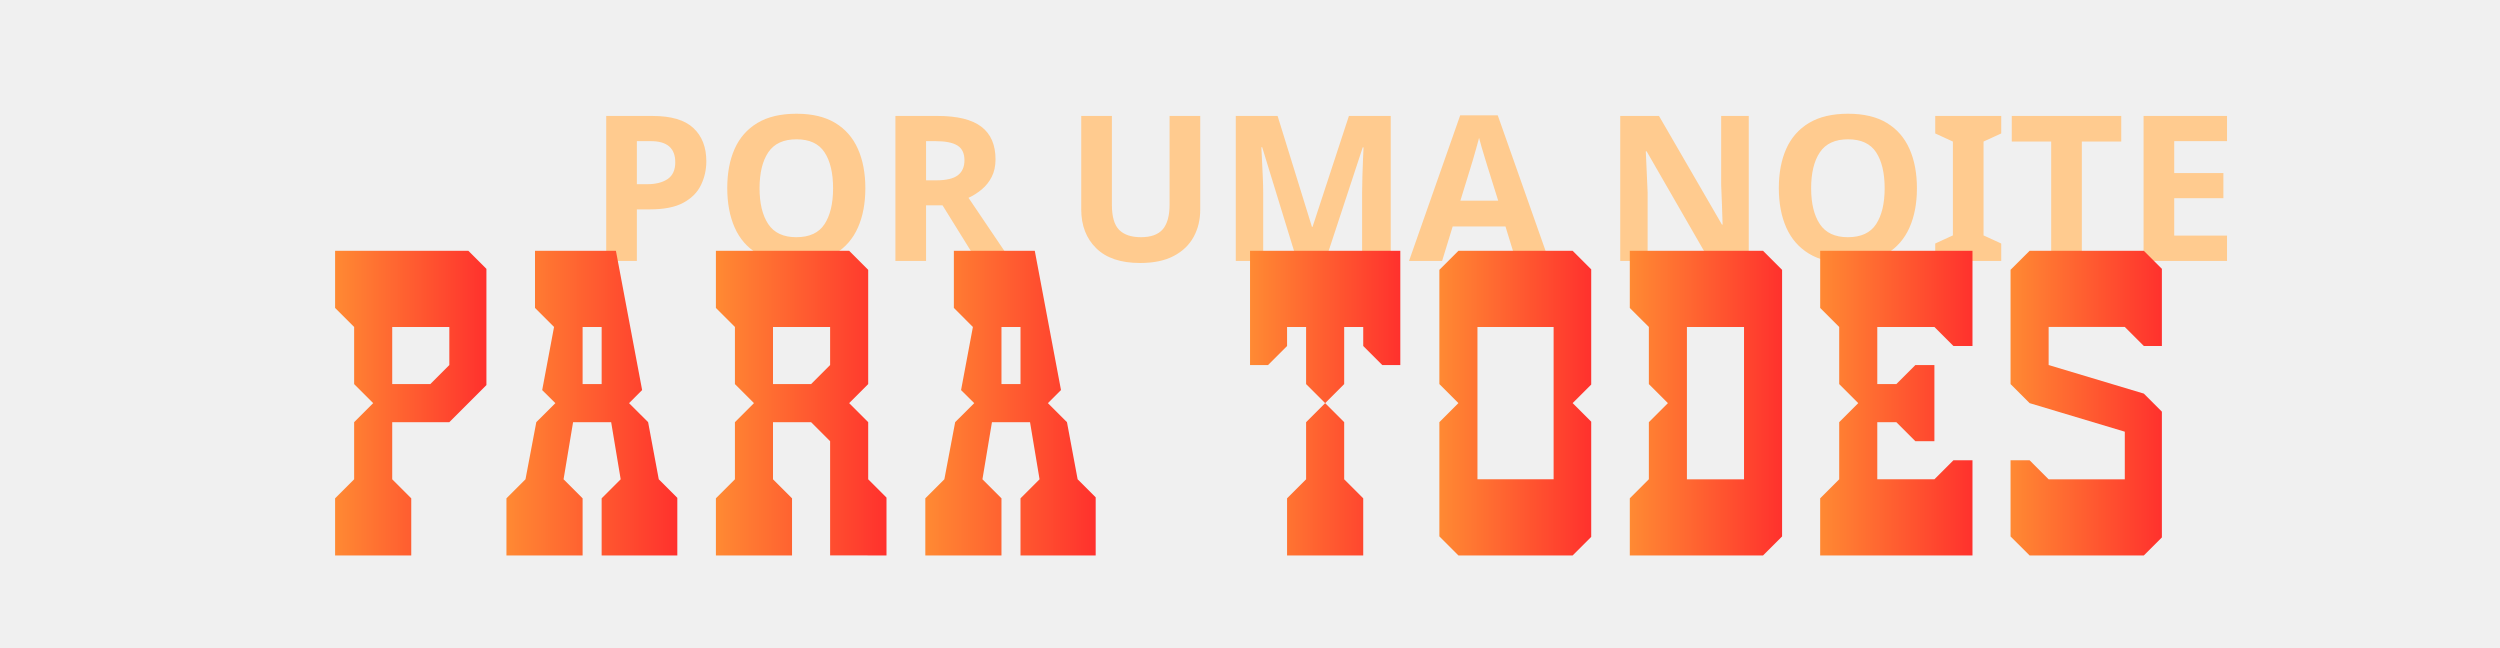
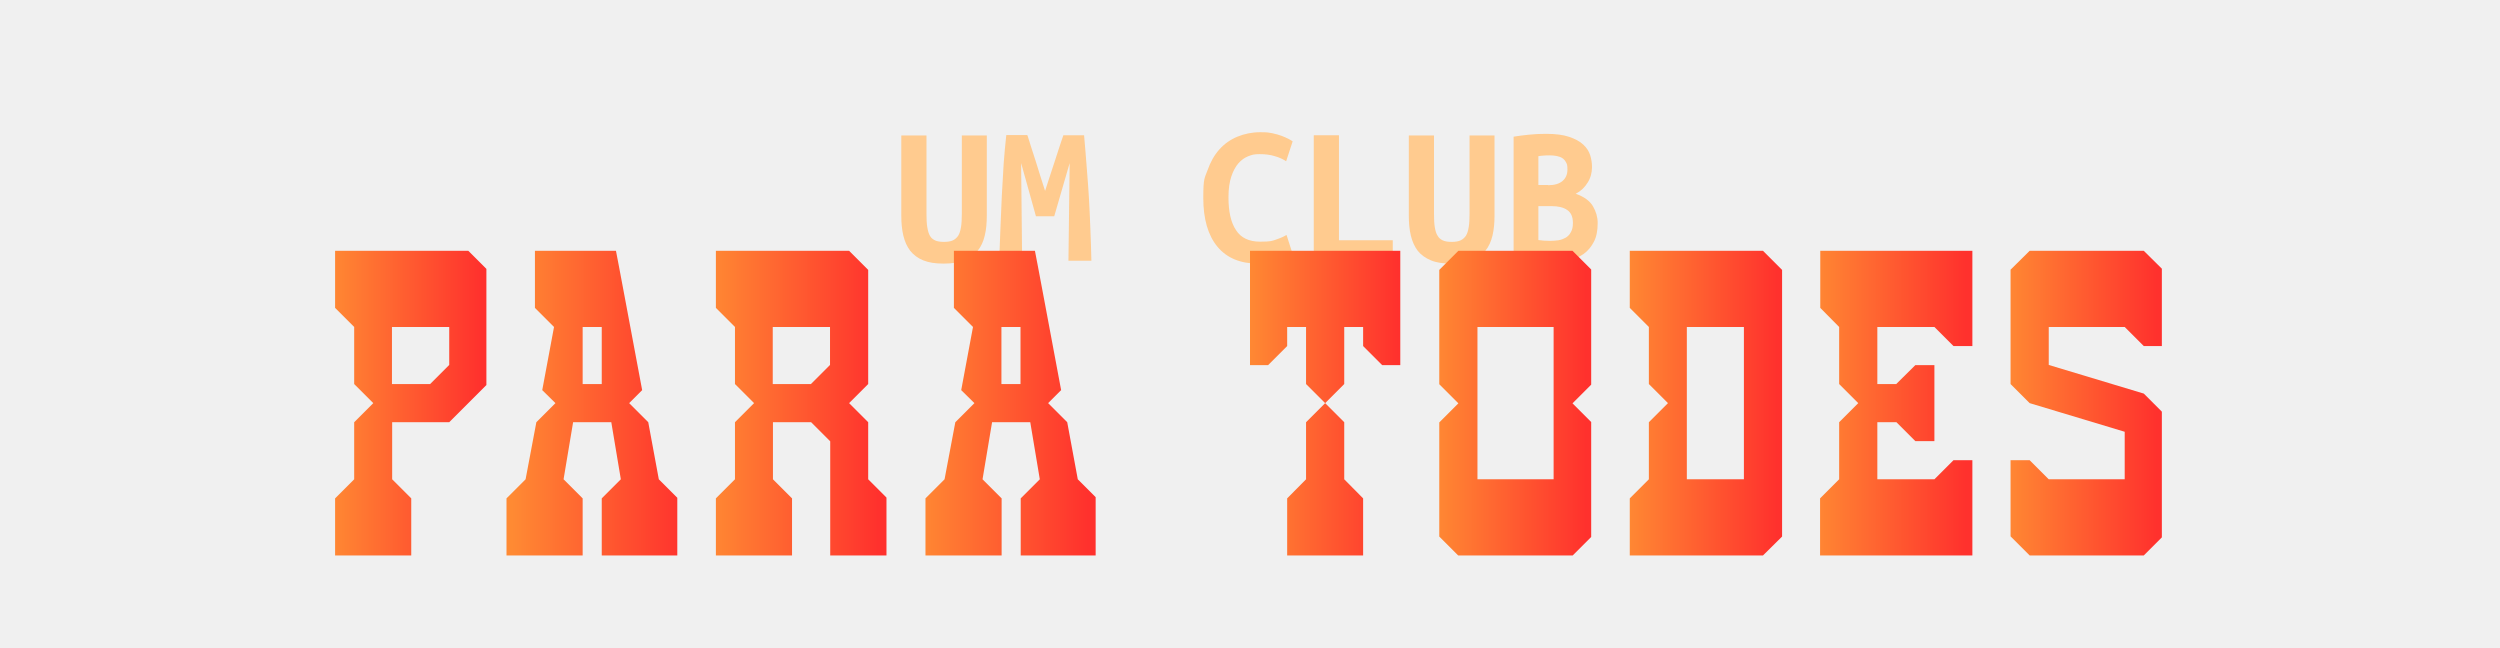
- <svg xmlns="http://www.w3.org/2000/svg" id="PORUMANOITEPARATODES" width="1231" height="319" viewBox="0 0 1231 319">
+ <svg xmlns="http://www.w3.org/2000/svg" id="PORUMANOITEPARATODES" version="1.1" viewBox="0 0 1231 319">
  <defs>
-     <linearGradient id="linear-gradient" y1="1" x2="1" y2="1" gradientUnits="objectBoundingBox">
-       <stop offset="0" stop-color="#ff8a33" />
-       <stop offset="1" stop-color="#ff312d" />
-     </linearGradient>
-     <clipPath id="clip-path">
-       <path id="Path_654" data-name="Path 654" d="M250.748,37.5l37.5,0v75h-37.5ZM241.368,0,232,9.366V65.625l9.368,9.359L232,84.37v56.252L241.368,150H297.62l9.38-9.377V84.37l-9.38-9.387L307,65.625V9.366L297.62,0Z" transform="translate(-232)" fill="url(#linear-gradient)" />
-     </clipPath>
-     <clipPath id="clip-path-2">
-       <path id="Path_655" data-name="Path 655" d="M361.375,0,352,9.354V65.618L361.377,75,408.25,89.067l0,23.444h-37.5l-9.375-9.377H352v37.509L361.375,150h56.25L427,140.643V112.511l0-32.824-9.373-9.377L370.752,56.24V37.488h37.5l9.37,9.375H427V9.354L417.625,0Z" transform="translate(-352)" fill="url(#linear-gradient)" />
-     </clipPath>
-     <clipPath id="clip-path-3">
-       <path id="Path_656" data-name="Path 656" d="M312.012,0V28.127l9.363,9.373V65.625L330.75,75l-9.375,9.373V112.5L312,121.875V150h75V103.125h-9.375L368.25,112.5l-28.125,0V84.375H349.5l9.375,9.377h9.375V56.25h-9.375l-9.38,9.375h-9.37V37.5H368.25l9.375,9.375H387V0Z" transform="translate(-312)" fill="url(#linear-gradient)" />
-     </clipPath>
-     <clipPath id="clip-path-4">
-       <path id="Path_657" data-name="Path 657" d="M73.5,37.5h9.377V65.622H73.5ZM50.058,0V28.125L59.433,37.5h0L53.6,68.583l6.485,6.427L50.7,84.37,45.375,112.5,36,121.875V150H73.5V121.875L64.123,112.5,68.81,84.375H87.56L92.247,112.5l-9.375,9.375,0,28.125h37.507l-.007-28.125L111,112.5l-5.243-28.125-9.387-9.363,6.441-6.445L94.472,24.281l-3.2-17.006L89.9,0Z" transform="translate(-36)" fill="url(#linear-gradient)" />
-     </clipPath>
-     <clipPath id="clip-path-5">
-       <path id="Path_658" data-name="Path 658" d="M161.5,37.5h9.377V65.622H161.5ZM138.058,0V28.125L147.43,37.5h0L141.6,68.583l6.485,6.427L138.7,84.37l-5.323,28.13L124,121.875V150h37.5V121.875l-9.375-9.375,4.688-28.125h18.748l4.69,28.125-9.377,9.375,0,28.125h37.507l-.007-28.125L199,112.5,193.75,84.375l-9.384-9.363,6.441-6.445-8.334-44.285-3.2-17.006L177.9,0Z" transform="translate(-124)" fill="url(#linear-gradient)" />
-     </clipPath>
-     <clipPath id="clip-path-6">
-       <path id="Path_659" data-name="Path 659" d="M108.125,37.5H136.25l0,9.375,0,9.363-9.368,9.387H108.127ZM80,0V28.127L89.375,37.5V65.627L98.75,75l-9.375,9.375V112.5L80,121.875V150l37.5,0v-28.12l-9.375-9.373V84.375h18.75l9.375,9.377v56.236l28.125.012V121.875L155,112.5V84.375L145.625,75,155,65.627V9.377L145.625,0Z" transform="translate(-80)" fill="url(#linear-gradient)" />
-     </clipPath>
-     <clipPath id="clip-path-7">
-       <path id="Path_660" data-name="Path 660" d="M28.125,37.5H56.25l0,9.375,0,9.363-9.368,9.387H28.127ZM0,0V28.127L9.375,37.5V65.627L18.75,75,9.375,84.375V112.5L0,121.875V150l37.5,0v-28.12L28.125,112.5V84.375H56.247L75,65.627V9.377L65.625,0Z" fill="url(#linear-gradient)" />
-     </clipPath>
-     <clipPath id="clip-path-8">
-       <path id="Path_661" data-name="Path 661" d="M300.141,37.5h28.116v75.011H300.141ZM272,0V28.13l9.4,9.375V65.636l9.373,9.375L281.4,84.386v28.092l-9.4,9.415V150h65.627L347,140.646V9.377L337.627,0Z" transform="translate(-272)" fill="url(#linear-gradient)" />
-     </clipPath>
-     <clipPath id="clip-path-9">
-       <path id="Path_662" data-name="Path 662" d="M192,0V56.25h9.375l9.375-9.375V37.5h9.375V65.625L229.5,75l-9.375,9.375V112.5l-9.375,9.375V150h37.5V121.875l-9.375-9.375V84.375L229.5,75l9.375-9.375V37.5h9.375v9.375l9.375,9.375H267V0Z" transform="translate(-192)" fill="url(#linear-gradient)" />
-     </clipPath>
+     <style>
+       .cls-1 {
+         clip-path: url(#clippath);
+       }
+ 
+       .cls-2, .cls-3, .cls-4, .cls-5, .cls-6, .cls-7, .cls-8, .cls-9, .cls-10, .cls-11, .cls-12, .cls-13 {
+         stroke-width: 0px;
+       }
+ 
+       .cls-2, .cls-14 {
+         fill: none;
+       }
+ 
+       .cls-3 {
+         fill: url(#linear-gradient);
+       }
+ 
+       .cls-4 {
+         fill: #ffcb8f;
+       }
+ 
+       .cls-15 {
+         clip-path: url(#clippath-1);
+       }
+ 
+       .cls-16 {
+         clip-path: url(#clippath-4);
+       }
+ 
+       .cls-17 {
+         clip-path: url(#clippath-3);
+       }
+ 
+       .cls-18 {
+         clip-path: url(#clippath-2);
+       }
+ 
+       .cls-19 {
+         clip-path: url(#clippath-7);
+       }
+ 
+       .cls-20 {
+         clip-path: url(#clippath-8);
+       }
+ 
+       .cls-21 {
+         clip-path: url(#clippath-6);
+       }
+ 
+       .cls-22 {
+         clip-path: url(#clippath-5);
+       }
+ 
+       .cls-5 {
+         fill: url(#linear-gradient-4);
+       }
+ 
+       .cls-6 {
+         fill: url(#linear-gradient-2);
+       }
+ 
+       .cls-7 {
+         fill: url(#linear-gradient-3);
+       }
+ 
+       .cls-8 {
+         fill: url(#linear-gradient-8);
+       }
+ 
+       .cls-9 {
+         fill: url(#linear-gradient-9);
+       }
+ 
+       .cls-10 {
+         fill: url(#linear-gradient-7);
+       }
+ 
+       .cls-11 {
+         fill: url(#linear-gradient-5);
+       }
+ 
+       .cls-12 {
+         fill: url(#linear-gradient-6);
+       }
+ 
+       .cls-14 {
+         stroke: #707070;
+       }
+ 
+       .cls-13 {
+         fill: #fff;
+       }
+ 
+       .cls-23 {
+         opacity: 0;
+       }
+     </style>
+     <clipPath id="clippath">
+       <path class="cls-2" d="M727.5,161h37.5v75h-37.5v-75ZM718.1,123.5l-9.4,9.4v56.3l9.4,9.4-9.4,9.4v56.2l9.4,9.4h56.2l9.4-9.4v-56.2l-9.4-9.4,9.4-9.4v-56.3l-9.4-9.4h-56.2Z" />
+     </clipPath>
+     <linearGradient id="linear-gradient" x1="78.9" y1="8" x2="79.9" y2="8" gradientTransform="translate(-5211.5 -996.5) scale(75 150)" gradientUnits="userSpaceOnUse">
+       <stop offset="0" stop-color="#ff8a33" />
+       <stop offset="1" stop-color="#ff312d" />
+     </linearGradient>
+     <clipPath id="clippath-1">
+       <polygon class="cls-2" points="999.4 123.5 990 132.8 990 189.1 999.4 198.5 1046.2 212.6 1046.2 236 1008.8 236 999.4 226.6 990 226.6 990 264.1 999.4 273.5 1055.6 273.5 1065 264.1 1065 236 1065 203.2 1055.6 193.8 1008.8 179.7 1008.8 161 1046.2 161 1055.6 170.4 1065 170.4 1065 132.8 1055.6 123.5 999.4 123.5" />
+     </clipPath>
+     <linearGradient id="linear-gradient-2" x1="78.9" y1="8" x2="79.9" y2="8" gradientTransform="translate(-4930.5 -996.5) scale(75 150)" gradientUnits="userSpaceOnUse">
+       <stop offset="0" stop-color="#ff8a33" />
+       <stop offset="1" stop-color="#ff312d" />
+     </linearGradient>
+     <clipPath id="clippath-2">
+       <polygon class="cls-2" points="896.3 123.5 896.3 151.6 905.6 161 905.6 189.1 915 198.5 905.6 207.9 905.6 236 896.2 245.4 896.2 273.5 971.2 273.5 971.2 226.6 961.9 226.6 952.5 236 924.4 236 924.4 207.9 933.8 207.9 943.1 217.2 952.5 217.2 952.5 179.8 943.1 179.8 933.7 189.1 924.4 189.1 924.4 161 952.5 161 961.9 170.4 971.2 170.4 971.2 123.5 896.3 123.5" />
+     </clipPath>
+     <linearGradient id="linear-gradient-3" x1="78.9" y1="8" x2="79.9" y2="8" gradientTransform="translate(-5104.5 -996.5) scale(76 150)" gradientUnits="userSpaceOnUse">
+       <stop offset="0" stop-color="#ff8a33" />
+       <stop offset="1" stop-color="#ff312d" />
+     </linearGradient>
+     <clipPath id="clippath-3">
+       <path class="cls-2" d="M286.9,161h9.4v28.1h-9.4v-28.1ZM263.4,123.5v28.1l9.4,9.4-5.8,31.1,6.5,6.4-9.4,9.4-5.3,28.1-9.4,9.4v28.1h37.5v-28.1l-9.4-9.4,4.7-28.1h18.8l4.7,28.1-9.4,9.4v28.1h37.5v-28.1l-9.4-9.4-5.2-28.1-9.4-9.4,6.4-6.4-8.3-44.3-3.2-17-1.4-7.3h-39.8Z" />
+     </clipPath>
+     <linearGradient id="linear-gradient-4" x1="79.1" y1="8" x2="80.1" y2="8" gradientTransform="translate(-6471.5 -996.5) scale(85 150)" gradientUnits="userSpaceOnUse">
+       <stop offset="0" stop-color="#ff8a33" />
+       <stop offset="1" stop-color="#ff312d" />
+     </linearGradient>
+     <clipPath id="clippath-4">
+       <path class="cls-2" d="M493.1,161h9.4v28.1h-9.4v-28.1ZM469.7,123.5v28.1l9.4,9.4-5.8,31.1,6.5,6.4-9.4,9.4-5.3,28.1-9.4,9.4v28.1h37.5v-28.1l-9.4-9.4,4.7-28.1h18.8l4.7,28.1-9.4,9.4v28.1h37.5v-28.1l-9.4-9.4-5.2-28.1-9.4-9.4,6.4-6.4-8.3-44.3-3.2-17-1.4-7.3h-39.8Z" />
+     </clipPath>
+     <linearGradient id="linear-gradient-5" x1="79" y1="8" x2="80" y2="8" gradientTransform="translate(-6184.5 -996.5) scale(84 150)" gradientUnits="userSpaceOnUse">
+       <stop offset="0" stop-color="#ff8a33" />
+       <stop offset="1" stop-color="#ff312d" />
+     </linearGradient>
+     <clipPath id="clippath-5">
+       <path class="cls-2" d="M380.6,161h28.1v18.7l-9.4,9.4h-18.8v-28.1h0ZM352.5,123.5v28.1l9.4,9.4v28.1l9.4,9.4-9.4,9.4v28.1l-9.4,9.4v28.1h37.5v-28.1l-9.4-9.4v-28.1h18.8l9.4,9.4v56.2h28.1v-28.1l-9.4-9.4v-28.1l-9.4-9.4,9.4-9.4v-56.2l-9.4-9.4h-65.6,0Z" />
+     </clipPath>
+     <linearGradient id="linear-gradient-6" x1="79" y1="8" x2="80" y2="8" gradientTransform="translate(-6287.5 -996.5) scale(84 150)" gradientUnits="userSpaceOnUse">
+       <stop offset="0" stop-color="#ff8a33" />
+       <stop offset="1" stop-color="#ff312d" />
+     </linearGradient>
+     <clipPath id="clippath-6">
+       <path class="cls-2" d="M193.1,161h28.1v18.7l-9.4,9.4h-18.8v-28.1h0ZM165,123.5v28.1l9.4,9.4v28.1l9.4,9.4-9.4,9.4v28.1l-9.4,9.4v28.1h37.5v-28.1l-9.4-9.4v-28.1h28.1l18.8-18.8v-56.2l-9.4-9.4h-65.6,0Z" />
+     </clipPath>
+     <linearGradient id="linear-gradient-7" x1="78.9" y1="8" x2="79.9" y2="8" gradientTransform="translate(-5755.5 -996.5) scale(75 150)" gradientUnits="userSpaceOnUse">
+       <stop offset="0" stop-color="#ff8a33" />
+       <stop offset="1" stop-color="#ff312d" />
+     </linearGradient>
+     <clipPath id="clippath-7">
+       <path class="cls-2" d="M830.6,161h28.1v75h-28.1v-75ZM802.5,123.5v28.1l9.4,9.4v28.1l9.4,9.4-9.4,9.4v28.1l-9.4,9.4v28.1h65.6l9.4-9.3v-131.3l-9.4-9.4h-65.6Z" />
+     </clipPath>
+     <linearGradient id="linear-gradient-8" x1="78.9" y1="8" x2="79.9" y2="8" gradientTransform="translate(-5117.5 -996.5) scale(75 150)" gradientUnits="userSpaceOnUse">
+       <stop offset="0" stop-color="#ff8a33" />
+       <stop offset="1" stop-color="#ff312d" />
+     </linearGradient>
+     <clipPath id="clippath-8">
+       <polygon class="cls-2" points="615 123.5 615 179.8 624.4 179.8 633.8 170.4 633.8 161 643.1 161 643.1 189.1 652.5 198.5 643.1 207.9 643.1 236 633.8 245.4 633.8 273.5 671.2 273.5 671.2 245.4 661.9 236 661.9 207.9 652.5 198.5 661.9 189.1 661.9 161 671.2 161 671.2 170.4 680.6 179.8 690 179.8 690 123.5 615 123.5" />
+     </clipPath>
+     <linearGradient id="linear-gradient-9" x1="78.9" y1="8" x2="79.9" y2="8" gradientTransform="translate(-5224.5 -996.5) scale(74 150)" gradientUnits="userSpaceOnUse">
+       <stop offset="0" stop-color="#ff8a33" />
+       <stop offset="1" stop-color="#ff312d" />
+     </linearGradient>
  </defs>
-   <g id="Rectangle_1636" data-name="Rectangle 1636" fill="#fff" stroke="#707070" stroke-width="1" opacity="0">
-     <rect width="1231" height="319" stroke="none" />
-     <rect x="0.5" y="0.5" width="1230" height="318" fill="none" />
+   <g>
+     <path class="cls-4" d="M464.6,129.8c-4,0-7.3-.5-10-1.6-2.7-1.1-4.8-2.7-6.4-4.7-1.6-2.1-2.7-4.6-3.4-7.5-.7-2.9-1-6.2-1-9.8v-39.5h12.4v38.7c0,2.6.1,4.8.4,6.5.3,1.8.7,3.2,1.3,4.2.6,1.1,1.5,1.8,2.6,2.3,1.1.5,2.6.7,4.3.7s3.2-.2,4.3-.7c1.1-.5,2-1.3,2.7-2.3.7-1.1,1.1-2.5,1.4-4.3.3-1.8.4-3.9.4-6.5v-38.6h12.3v39.5c0,3.6-.3,6.9-1,9.8-.7,2.9-1.8,5.4-3.5,7.5-1.7,2.1-3.9,3.6-6.6,4.7-2.7,1.1-6.1,1.6-10.2,1.6Z" />
+     <path class="cls-4" d="M505.9,66.6c.5,1.4,1,3.2,1.7,5.4.7,2.2,1.5,4.6,2.3,7.1.8,2.5,1.6,5.1,2.4,7.7.8,2.6,1.6,5,2.3,7.2.8-2.5,1.6-5,2.5-7.7.9-2.6,1.7-5.2,2.5-7.6.8-2.4,1.5-4.7,2.2-6.8.7-2.1,1.3-3.9,1.8-5.3h10.2c.5,5.4.9,10.7,1.3,15.8.4,5.1.8,10.2,1.1,15.2.3,5,.5,10.1.7,15.2.2,5.1.4,10.3.5,15.6h-11.3l.6-48.1-7.6,26.2h-9l-7.3-26.2.5,48.1h-11.3c.2-5.1.4-10.3.6-15.8.2-5.5.5-10.9.7-16.3.3-5.4.6-10.6.9-15.7.4-5.1.8-9.8,1.3-14.1h10.2Z" />
+     <path class="cls-4" d="M619.4,129.8c-8.7,0-15.4-2.8-20-8.4-4.6-5.6-6.9-13.6-6.9-23.9s.7-9.7,2.1-13.7c1.4-4,3.3-7.4,5.8-10.2,2.5-2.8,5.5-4.9,8.9-6.3,3.4-1.4,7.2-2.2,11.2-2.2s4.2.2,6,.5c1.8.4,3.3.8,4.6,1.3,1.3.5,2.4,1,3.4,1.5.9.5,1.6.9,2,1.2l-3.2,9.8c-1.5-1-3.4-1.9-5.6-2.5-2.2-.7-4.6-1-7.4-1s-3.8.3-5.6,1c-1.8.7-3.5,1.9-4.9,3.5-1.4,1.6-2.6,3.8-3.5,6.5-.9,2.7-1.4,6.1-1.4,10.2,0,7.1,1.2,12.5,3.7,16.2,2.4,3.8,6.4,5.7,11.9,5.7s5.9-.4,8-1.1c2.1-.7,3.8-1.5,5-2.2l3.1,9.7c-1.7,1.1-4.1,2-7,2.9-3,.9-6.4,1.3-10.2,1.3Z" />
+     <path class="cls-4" d="M685.8,128.5h-38.9v-61.9h12.4v51.7h26.5v10.2Z" />
+     <path class="cls-4" d="M714.6,129.8c-4,0-7.4-.5-10-1.6-2.7-1.1-4.9-2.7-6.5-4.7-1.6-2.1-2.7-4.6-3.4-7.5-.7-2.9-1-6.2-1-9.8v-39.5h12.4v38.7c0,2.6.1,4.8.4,6.5.3,1.8.7,3.2,1.4,4.2.6,1.1,1.5,1.8,2.6,2.3,1.1.5,2.6.7,4.3.7s3.2-.2,4.3-.7c1.1-.5,2-1.3,2.7-2.3.7-1.1,1.1-2.5,1.4-4.3.3-1.8.4-3.9.4-6.5v-38.6h12.3v39.5c0,3.6-.3,6.9-1,9.8-.7,2.9-1.8,5.4-3.5,7.5-1.7,2.1-3.9,3.6-6.6,4.7-2.7,1.1-6.1,1.6-10.2,1.6Z" />
+     <path class="cls-4" d="M786.7,109.8c0,3.7-.6,6.9-1.9,9.3-1.3,2.5-3,4.5-5.1,6-2.2,1.5-4.7,2.6-7.7,3.2-3,.6-6.2.9-9.5.9s-5.6-.2-8.5-.5c-2.9-.3-5.8-.7-8.7-1.3v-60.1c2.3-.4,4.9-.7,7.7-1s5.6-.4,8.3-.4c4.7,0,8.5.5,11.4,1.5,2.9,1,5.2,2.2,6.9,3.8,1.7,1.6,2.8,3.3,3.4,5.2.6,1.9.9,3.9.9,5.8,0,2.9-.7,5.5-2.2,7.8-1.4,2.3-3.3,4.1-5.8,5.4,4.2,1.5,7,3.6,8.5,6.2,1.5,2.6,2.3,5.3,2.3,8.2ZM762.3,91.2c3.1,0,5.5-.7,7.1-2.1,1.6-1.4,2.4-3.2,2.4-5.6s-.2-2.6-.7-3.6c-.5-.9-1.1-1.6-1.9-2.1-.8-.5-1.7-.8-2.8-1-1.1-.2-2.2-.3-3.3-.3s-1.9,0-2.9.1c-1,0-1.9.2-2.7.3v14.2h4.8ZM757.5,101.4v16.8c.9.1,1.8.2,2.8.3,1,0,2,.1,3,.1s2.8-.1,4.1-.3c1.3-.2,2.5-.7,3.6-1.3,1-.6,1.9-1.5,2.5-2.7.7-1.2,1-2.6,1-4.5,0-3-.9-5.1-2.8-6.4-1.9-1.3-4.4-1.9-7.7-1.9h-6.6Z" />
  </g>
-   <text id="POR_UMA_NOITE" data-name="POR UMA NOITE" transform="translate(614.5 128.5)" fill="#ffcb8f" font-size="100" font-family="UbuntuMono-Bold, Ubuntu Mono" font-weight="700">
-     <tspan x="-325" y="0">POR UMA NOITE</tspan>
-   </text>
-   <g id="Group_2882" data-name="Group 2882" transform="translate(165.001 123.5)">
-     <g id="Group_2865" data-name="Group 2865" transform="translate(543.748)">
-       <g id="Group_2864" data-name="Group 2864" clip-path="url(#clip-path)">
-         <rect id="Rectangle_1286" data-name="Rectangle 1286" width="75" height="150" transform="translate(-0.237 -0.001)" fill="url(#linear-gradient)" />
-       </g>
-     </g>
-     <g id="Group_2867" data-name="Group 2867" transform="translate(824.997)">
-       <g id="Group_2866" data-name="Group 2866" clip-path="url(#clip-path-2)">
-         <rect id="Rectangle_1287" data-name="Rectangle 1287" width="75" height="150" transform="translate(-0.486 -0.001)" fill="url(#linear-gradient)" />
-       </g>
-     </g>
-     <g id="Group_2869" data-name="Group 2869" transform="translate(731.248)">
-       <g id="Group_2868" data-name="Group 2868" clip-path="url(#clip-path-3)">
-         <rect id="Rectangle_1288" data-name="Rectangle 1288" width="76" height="150" transform="translate(-0.736 -0.001)" fill="url(#linear-gradient)" />
-       </g>
-     </g>
-     <g id="Group_2871" data-name="Group 2871" transform="translate(84.375)">
-       <g id="Group_2870" data-name="Group 2870" clip-path="url(#clip-path-4)">
-         <rect id="Rectangle_1289" data-name="Rectangle 1289" width="85" height="150" transform="translate(-0.863 -0.001)" fill="url(#linear-gradient)" />
-       </g>
-     </g>
-     <g id="Group_2873" data-name="Group 2873" transform="translate(290.624)">
-       <g id="Group_2872" data-name="Group 2872" clip-path="url(#clip-path-5)">
-         <rect id="Rectangle_1290" data-name="Rectangle 1290" width="84" height="150" transform="translate(-0.112 -0.001)" fill="url(#linear-gradient)" />
-       </g>
-     </g>
-     <g id="Group_2875" data-name="Group 2875" transform="translate(187.499)">
-       <g id="Group_2874" data-name="Group 2874" clip-path="url(#clip-path-6)">
-         <rect id="Rectangle_1291" data-name="Rectangle 1291" width="84" height="150" transform="translate(0.012 -0.001)" fill="url(#linear-gradient)" />
+   <g id="Rectangle_1636" data-name="Rectangle 1636" class="cls-23">
+     <rect class="cls-13" x="-484.8" y="-209" width="1231" height="319" />
+     <rect class="cls-14" x="-484.2" y="-208.5" width="1230" height="318" />
+   </g>
+   <g id="Group_2882" data-name="Group 2882">
+     <g id="Group_2865" data-name="Group 2865">
+       <g class="cls-1">
+         <g id="Group_2864" data-name="Group 2864">
+           <rect id="Rectangle_1286" data-name="Rectangle 1286" class="cls-3" x="708.5" y="123.5" width="75" height="150" />
+         </g>
+       </g>
+     </g>
+     <g id="Group_2867" data-name="Group 2867">
+       <g class="cls-15">
+         <g id="Group_2866" data-name="Group 2866">
+           <rect id="Rectangle_1287" data-name="Rectangle 1287" class="cls-6" x="989.5" y="123.5" width="75" height="150" />
+         </g>
+       </g>
+     </g>
+     <g id="Group_2869" data-name="Group 2869">
+       <g class="cls-18">
+         <g id="Group_2868" data-name="Group 2868">
+           <rect id="Rectangle_1288" data-name="Rectangle 1288" class="cls-7" x="895.5" y="123.5" width="76" height="150" />
+         </g>
+       </g>
+     </g>
+     <g id="Group_2871" data-name="Group 2871">
+       <g class="cls-17">
+         <g id="Group_2870" data-name="Group 2870">
+           <rect id="Rectangle_1289" data-name="Rectangle 1289" class="cls-5" x="248.5" y="123.5" width="85" height="150" />
+         </g>
+       </g>
+     </g>
+     <g id="Group_2873" data-name="Group 2873">
+       <g class="cls-16">
+         <g id="Group_2872" data-name="Group 2872">
+           <rect id="Rectangle_1290" data-name="Rectangle 1290" class="cls-11" x="455.5" y="123.5" width="84" height="150" />
+         </g>
+       </g>
+     </g>
+     <g id="Group_2875" data-name="Group 2875">
+       <g class="cls-22">
+         <g id="Group_2874" data-name="Group 2874">
+           <rect id="Rectangle_1291" data-name="Rectangle 1291" class="cls-12" x="352.5" y="123.5" width="84" height="150" />
+         </g>
      </g>
    </g>
    <g id="Group_2877" data-name="Group 2877">
-       <g id="Group_2876" data-name="Group 2876" clip-path="url(#clip-path-7)">
-         <rect id="Rectangle_1292" data-name="Rectangle 1292" width="75" height="150" transform="translate(-0.488 -0.001)" fill="url(#linear-gradient)" />
-       </g>
-     </g>
-     <g id="Group_2879" data-name="Group 2879" transform="translate(637.498)">
-       <g id="Group_2878" data-name="Group 2878" clip-path="url(#clip-path-8)">
-         <rect id="Rectangle_1293" data-name="Rectangle 1293" width="75" height="150" transform="translate(0.014 -0.001)" fill="url(#linear-gradient)" />
-       </g>
-     </g>
-     <g id="Group_2881" data-name="Group 2881" transform="translate(449.999)">
-       <g id="Group_2880" data-name="Group 2880" clip-path="url(#clip-path-9)">
-         <rect id="Rectangle_1294" data-name="Rectangle 1294" width="74" height="150" transform="translate(0.513 -0.001)" fill="url(#linear-gradient)" />
+       <g class="cls-21">
+         <g id="Group_2876" data-name="Group 2876">
+           <rect id="Rectangle_1292" data-name="Rectangle 1292" class="cls-10" x="164.5" y="123.5" width="75" height="150" />
+         </g>
+       </g>
+     </g>
+     <g id="Group_2879" data-name="Group 2879">
+       <g class="cls-19">
+         <g id="Group_2878" data-name="Group 2878">
+           <rect id="Rectangle_1293" data-name="Rectangle 1293" class="cls-8" x="802.5" y="123.5" width="75" height="150" />
+         </g>
+       </g>
+     </g>
+     <g id="Group_2881" data-name="Group 2881">
+       <g class="cls-20">
+         <g id="Group_2880" data-name="Group 2880">
+           <rect id="Rectangle_1294" data-name="Rectangle 1294" class="cls-9" x="615.5" y="123.5" width="74" height="150" />
+         </g>
      </g>
    </g>
  </g>
</svg>
